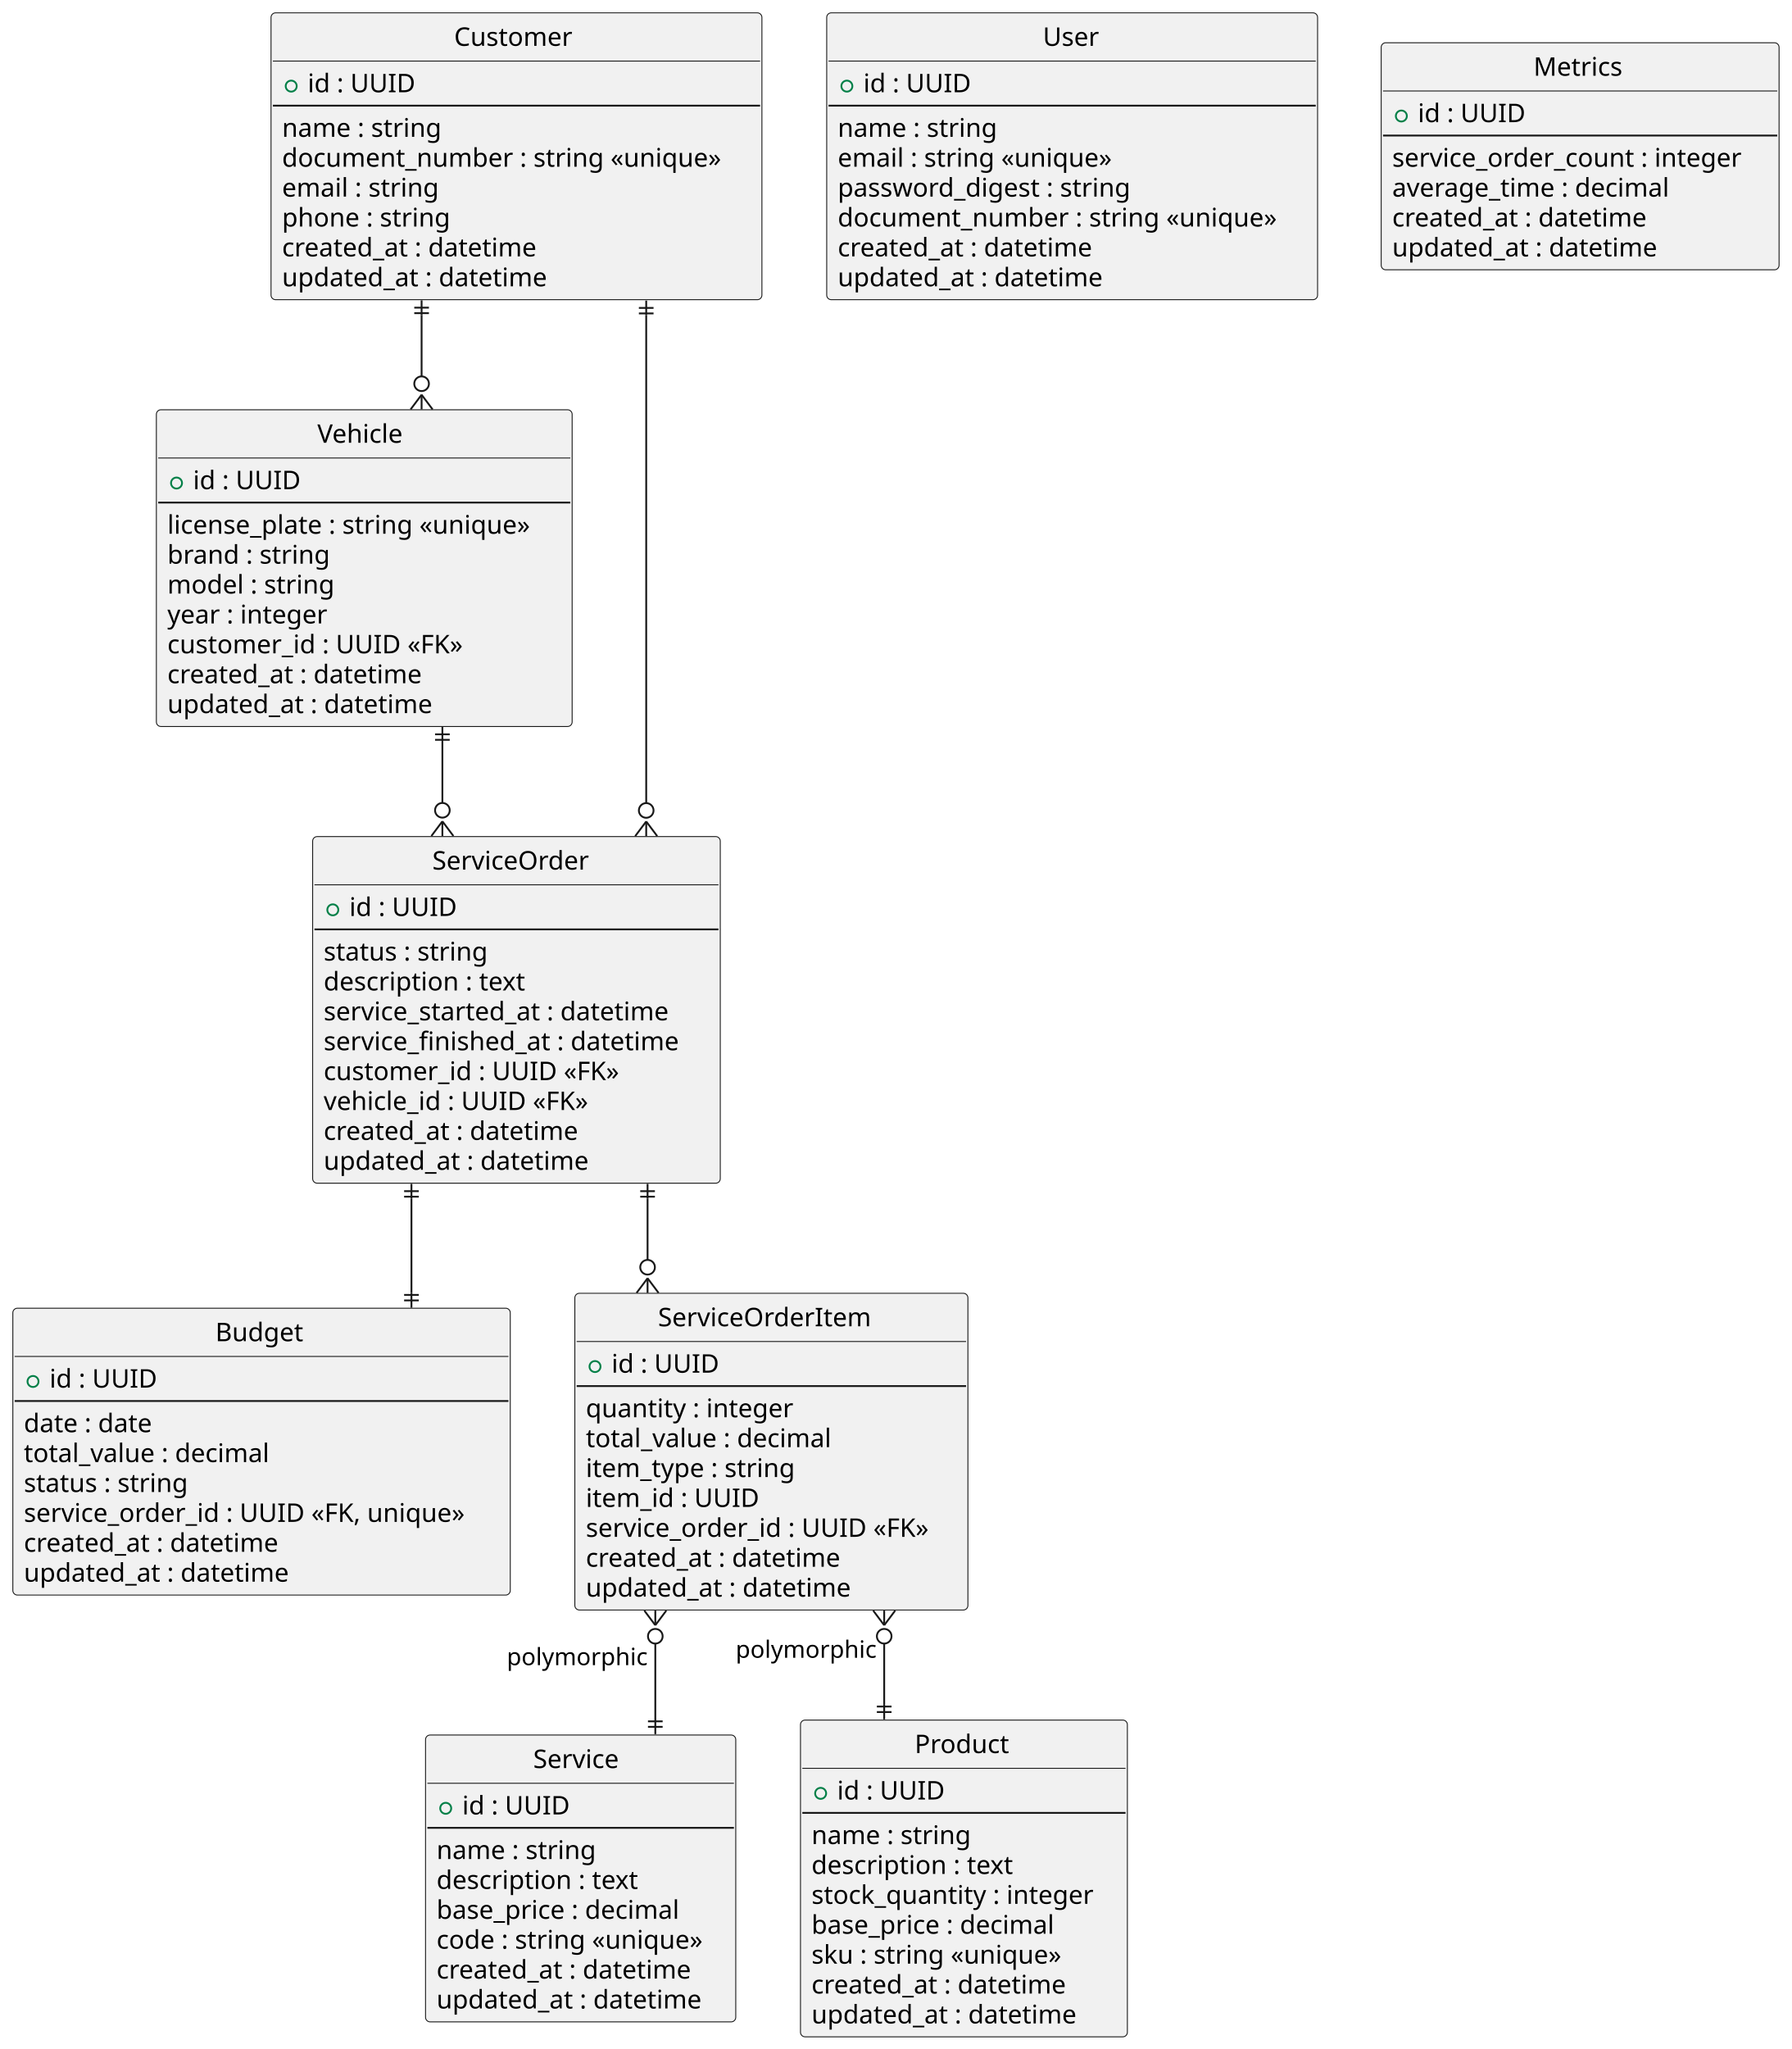
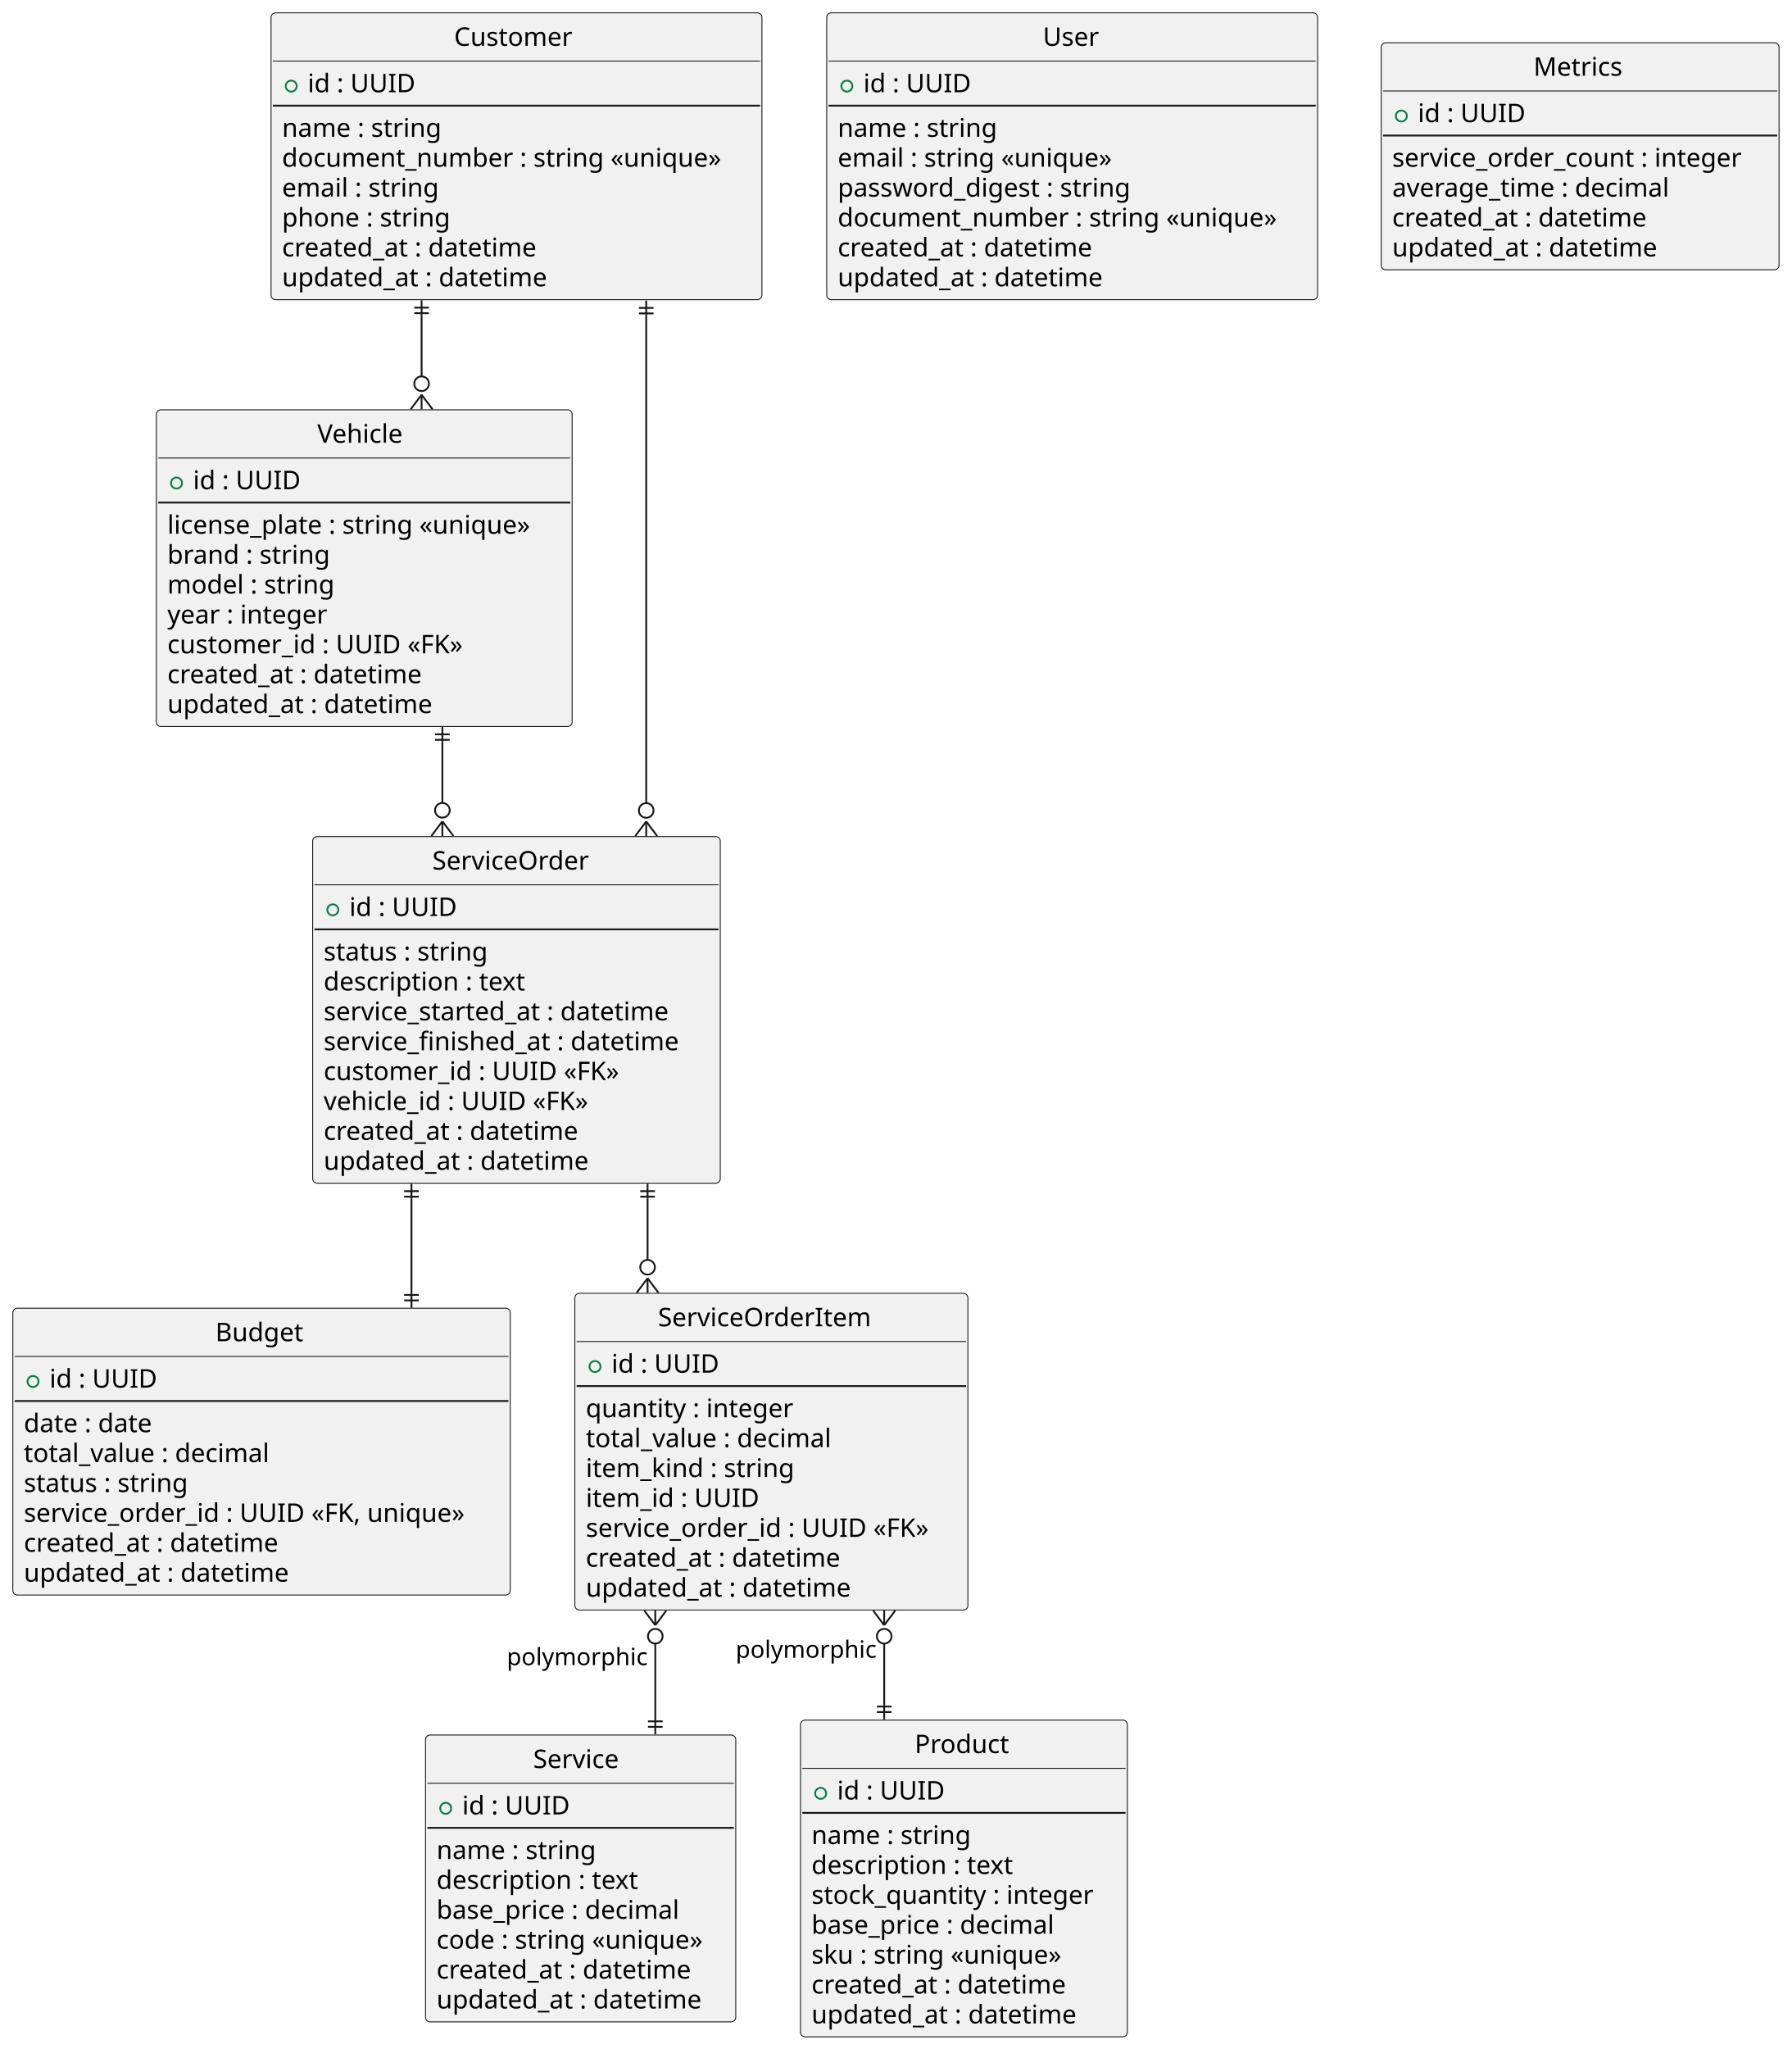
<svg xmlns="http://www.w3.org/2000/svg" contentStyleType="text/css" data-diagram-type="CLASS" height="1117px" preserveAspectRatio="none" style="width:977px;height:1117px;background:#FFFFFF;" version="1.1" viewBox="0 0 977 1117" width="977px" zoomAndPan="magnify">
  <defs />
  <g>
    <g class="entity" data-qualified-name="Customer" data-source-line="4" id="ent0002">
      <rect fill="#F1F1F1" height="156.375" rx="2.5" ry="2.5" style="stroke:#181818;stroke-width:0.5;" width="267.671" x="147.79" y="7" />
      <text fill="#000000" font-family="sans-serif" font-size="14" lengthAdjust="spacing" textLength="68.004" x="247.624" y="24.995">Customer</text>
      <line style="stroke:#181818;stroke-width:0.5;" x1="148.79" x2="414.461" y1="33.297" y2="33.297" />
      <g data-visibility-modifier="PUBLIC_FIELD">
        <ellipse cx="158.79" cy="46.945" fill="none" rx="3" ry="3" style="stroke:#038048;stroke-width:1;" />
      </g>
      <text fill="#000000" font-family="sans-serif" font-size="14" lengthAdjust="spacing" textLength="61.797" x="167.79" y="50.292">id : UUID</text>
      <line style="stroke:#181818;stroke-width:1;" x1="148.79" x2="414.461" y1="57.594" y2="57.594" />
      <text fill="#000000" font-family="sans-serif" font-size="14" lengthAdjust="spacing" textLength="93.509" x="153.79" y="74.589">name : string</text>
      <text fill="#000000" font-family="sans-serif" font-size="14" lengthAdjust="spacing" textLength="255.671" x="153.79" y="90.886">document_number : string «unique»</text>
      <text fill="#000000" font-family="sans-serif" font-size="14" lengthAdjust="spacing" textLength="92.415" x="153.79" y="107.183">email : string</text>
      <text fill="#000000" font-family="sans-serif" font-size="14" lengthAdjust="spacing" textLength="97.617" x="153.79" y="123.48">phone : string</text>
      <text fill="#000000" font-family="sans-serif" font-size="14" lengthAdjust="spacing" textLength="151.519" x="153.79" y="139.776">created_at : datetime</text>
      <text fill="#000000" font-family="sans-serif" font-size="14" lengthAdjust="spacing" textLength="156.099" x="153.79" y="156.073">updated_at : datetime</text>
    </g>
    <g class="entity" data-qualified-name="Vehicle" data-source-line="15" id="ent0003">
      <rect fill="#F1F1F1" height="172.672" rx="2.5" ry="2.5" style="stroke:#181818;stroke-width:0.5;" width="226.724" x="85.26" y="223.38" />
      <text fill="#000000" font-family="sans-serif" font-size="14" lengthAdjust="spacing" textLength="51.153" x="173.045" y="241.375">Vehicle</text>
      <line style="stroke:#181818;stroke-width:0.5;" x1="86.26" x2="310.984" y1="249.677" y2="249.677" />
      <g data-visibility-modifier="PUBLIC_FIELD">
        <ellipse cx="96.26" cy="263.325" fill="none" rx="3" ry="3" style="stroke:#038048;stroke-width:1;" />
      </g>
      <text fill="#000000" font-family="sans-serif" font-size="14" lengthAdjust="spacing" textLength="61.797" x="105.26" y="266.672">id : UUID</text>
      <line style="stroke:#181818;stroke-width:1;" x1="86.26" x2="310.984" y1="273.974" y2="273.974" />
      <text fill="#000000" font-family="sans-serif" font-size="14" lengthAdjust="spacing" textLength="214.724" x="91.26" y="290.969">license_plate : string «unique»</text>
      <text fill="#000000" font-family="sans-serif" font-size="14" lengthAdjust="spacing" textLength="94.787" x="91.26" y="307.266">brand : string</text>
      <text fill="#000000" font-family="sans-serif" font-size="14" lengthAdjust="spacing" textLength="97.398" x="91.26" y="323.563">model : string</text>
      <text fill="#000000" font-family="sans-serif" font-size="14" lengthAdjust="spacing" textLength="94.972" x="91.26" y="339.86">year : integer</text>
      <text fill="#000000" font-family="sans-serif" font-size="14" lengthAdjust="spacing" textLength="173.537" x="91.26" y="356.156">customer_id : UUID «FK»</text>
      <text fill="#000000" font-family="sans-serif" font-size="14" lengthAdjust="spacing" textLength="151.519" x="91.26" y="372.453">created_at : datetime</text>
      <text fill="#000000" font-family="sans-serif" font-size="14" lengthAdjust="spacing" textLength="156.099" x="91.26" y="388.75">updated_at : datetime</text>
    </g>
    <g class="entity" data-qualified-name="ServiceOrder" data-source-line="27" id="ent0004">
      <rect fill="#F1F1F1" height="188.969" rx="2.5" ry="2.5" style="stroke:#181818;stroke-width:0.5;" width="222.28" x="170.48" y="456.05" />
      <text fill="#000000" font-family="sans-serif" font-size="14" lengthAdjust="spacing" textLength="91.772" x="235.734" y="474.045">ServiceOrder</text>
      <line style="stroke:#181818;stroke-width:0.5;" x1="171.48" x2="391.76" y1="482.347" y2="482.347" />
      <g data-visibility-modifier="PUBLIC_FIELD">
        <ellipse cx="181.48" cy="495.995" fill="none" rx="3" ry="3" style="stroke:#038048;stroke-width:1;" />
      </g>
      <text fill="#000000" font-family="sans-serif" font-size="14" lengthAdjust="spacing" textLength="61.797" x="190.48" y="499.342">id : UUID</text>
      <line style="stroke:#181818;stroke-width:1;" x1="171.48" x2="391.76" y1="506.644" y2="506.644" />
      <text fill="#000000" font-family="sans-serif" font-size="14" lengthAdjust="spacing" textLength="96.824" x="176.48" y="523.639">status : string</text>
      <text fill="#000000" font-family="sans-serif" font-size="14" lengthAdjust="spacing" textLength="119.335" x="176.48" y="539.936">description : text</text>
      <text fill="#000000" font-family="sans-serif" font-size="14" lengthAdjust="spacing" textLength="205.14" x="176.48" y="556.233">service_started_at : datetime</text>
      <text fill="#000000" font-family="sans-serif" font-size="14" lengthAdjust="spacing" textLength="210.28" x="176.48" y="572.529">service_finished_at : datetime</text>
      <text fill="#000000" font-family="sans-serif" font-size="14" lengthAdjust="spacing" textLength="173.537" x="176.48" y="588.826">customer_id : UUID «FK»</text>
      <text fill="#000000" font-family="sans-serif" font-size="14" lengthAdjust="spacing" textLength="157.473" x="176.48" y="605.123">vehicle_id : UUID «FK»</text>
      <text fill="#000000" font-family="sans-serif" font-size="14" lengthAdjust="spacing" textLength="151.519" x="176.48" y="621.42">created_at : datetime</text>
      <text fill="#000000" font-family="sans-serif" font-size="14" lengthAdjust="spacing" textLength="156.099" x="176.48" y="637.717">updated_at : datetime</text>
    </g>
    <g class="entity" data-qualified-name="Budget" data-source-line="40" id="ent0005">
      <rect fill="#F1F1F1" height="156.375" rx="2.5" ry="2.5" style="stroke:#181818;stroke-width:0.5;" width="271.246" x="7" y="713.16" />
      <text fill="#000000" font-family="sans-serif" font-size="14" lengthAdjust="spacing" textLength="50.353" x="117.446" y="731.155">Budget</text>
      <line style="stroke:#181818;stroke-width:0.5;" x1="8" x2="277.246" y1="739.457" y2="739.457" />
      <g data-visibility-modifier="PUBLIC_FIELD">
        <ellipse cx="18" cy="753.105" fill="none" rx="3" ry="3" style="stroke:#038048;stroke-width:1;" />
      </g>
      <text fill="#000000" font-family="sans-serif" font-size="14" lengthAdjust="spacing" textLength="61.797" x="27" y="756.452">id : UUID</text>
      <line style="stroke:#181818;stroke-width:1;" x1="8" x2="277.246" y1="763.754" y2="763.754" />
      <text fill="#000000" font-family="sans-serif" font-size="14" lengthAdjust="spacing" textLength="76.754" x="13" y="780.749">date : date</text>
      <text fill="#000000" font-family="sans-serif" font-size="14" lengthAdjust="spacing" textLength="146.064" x="13" y="797.046">total_value : decimal</text>
      <text fill="#000000" font-family="sans-serif" font-size="14" lengthAdjust="spacing" textLength="96.824" x="13" y="813.343">status : string</text>
      <text fill="#000000" font-family="sans-serif" font-size="14" lengthAdjust="spacing" textLength="259.246" x="13" y="829.639">service_order_id : UUID «FK, unique»</text>
      <text fill="#000000" font-family="sans-serif" font-size="14" lengthAdjust="spacing" textLength="151.519" x="13" y="845.936">created_at : datetime</text>
      <text fill="#000000" font-family="sans-serif" font-size="14" lengthAdjust="spacing" textLength="156.099" x="13" y="862.233">updated_at : datetime</text>
    </g>
    <g class="entity" data-qualified-name="ServiceOrderItem" data-source-line="51" id="ent0006">
      <rect fill="#F1F1F1" height="172.672" rx="2.5" ry="2.5" style="stroke:#181818;stroke-width:0.5;" width="214.337" x="313.45" y="705.02" />
      <text fill="#000000" font-family="sans-serif" font-size="14" lengthAdjust="spacing" textLength="123.642" x="358.798" y="723.015">ServiceOrderItem</text>
      <line style="stroke:#181818;stroke-width:0.5;" x1="314.45" x2="526.787" y1="731.317" y2="731.317" />
      <g data-visibility-modifier="PUBLIC_FIELD">
        <ellipse cx="324.45" cy="744.965" fill="none" rx="3" ry="3" style="stroke:#038048;stroke-width:1;" />
      </g>
      <text fill="#000000" font-family="sans-serif" font-size="14" lengthAdjust="spacing" textLength="61.797" x="333.45" y="748.312">id : UUID</text>
      <line style="stroke:#181818;stroke-width:1;" x1="314.45" x2="526.787" y1="755.614" y2="755.614" />
      <text fill="#000000" font-family="sans-serif" font-size="14" lengthAdjust="spacing" textLength="122.103" x="319.45" y="772.609">quantity : integer</text>
      <text fill="#000000" font-family="sans-serif" font-size="14" lengthAdjust="spacing" textLength="146.064" x="319.45" y="788.906">total_value : decimal</text>
-       <text fill="#000000" font-family="sans-serif" font-size="14" lengthAdjust="spacing" textLength="123.71" x="319.45" y="805.203">item_type : string</text>
+       <text fill="#000000" font-family="sans-serif" font-size="14" lengthAdjust="spacing" textLength="123.71" x="319.45" y="805.203">item_kind : string</text>
      <text fill="#000000" font-family="sans-serif" font-size="14" lengthAdjust="spacing" textLength="100.427" x="319.45" y="821.5">item_id : UUID</text>
      <text fill="#000000" font-family="sans-serif" font-size="14" lengthAdjust="spacing" textLength="202.337" x="319.45" y="837.796">service_order_id : UUID «FK»</text>
      <text fill="#000000" font-family="sans-serif" font-size="14" lengthAdjust="spacing" textLength="151.519" x="319.45" y="854.093">created_at : datetime</text>
      <text fill="#000000" font-family="sans-serif" font-size="14" lengthAdjust="spacing" textLength="156.099" x="319.45" y="870.39">updated_at : datetime</text>
    </g>
    <g class="entity" data-qualified-name="Service" data-source-line="63" id="ent0007">
      <rect fill="#F1F1F1" height="156.375" rx="2.5" ry="2.5" style="stroke:#181818;stroke-width:0.5;" width="169.158" x="232.04" y="945.84" />
      <text fill="#000000" font-family="sans-serif" font-size="14" lengthAdjust="spacing" textLength="51.741" x="290.748" y="963.835">Service</text>
      <line style="stroke:#181818;stroke-width:0.5;" x1="233.04" x2="400.198" y1="972.137" y2="972.137" />
      <g data-visibility-modifier="PUBLIC_FIELD">
        <ellipse cx="243.04" cy="985.785" fill="none" rx="3" ry="3" style="stroke:#038048;stroke-width:1;" />
      </g>
      <text fill="#000000" font-family="sans-serif" font-size="14" lengthAdjust="spacing" textLength="61.797" x="252.04" y="989.132">id : UUID</text>
      <line style="stroke:#181818;stroke-width:1;" x1="233.04" x2="400.198" y1="996.434" y2="996.434" />
      <text fill="#000000" font-family="sans-serif" font-size="14" lengthAdjust="spacing" textLength="93.509" x="238.04" y="1013.429">name : string</text>
      <text fill="#000000" font-family="sans-serif" font-size="14" lengthAdjust="spacing" textLength="119.335" x="238.04" y="1029.726">description : text</text>
      <text fill="#000000" font-family="sans-serif" font-size="14" lengthAdjust="spacing" textLength="144.026" x="238.04" y="1046.023">base_price : decimal</text>
      <text fill="#000000" font-family="sans-serif" font-size="14" lengthAdjust="spacing" textLength="157.158" x="238.04" y="1062.32">code : string «unique»</text>
      <text fill="#000000" font-family="sans-serif" font-size="14" lengthAdjust="spacing" textLength="151.519" x="238.04" y="1078.616">created_at : datetime</text>
      <text fill="#000000" font-family="sans-serif" font-size="14" lengthAdjust="spacing" textLength="156.099" x="238.04" y="1094.913">updated_at : datetime</text>
    </g>
    <g class="entity" data-qualified-name="Product" data-source-line="74" id="ent0008">
      <rect fill="#F1F1F1" height="172.672" rx="2.5" ry="2.5" style="stroke:#181818;stroke-width:0.5;" width="178.257" x="436.49" y="937.69" />
      <text fill="#000000" font-family="sans-serif" font-size="14" lengthAdjust="spacing" textLength="53.71" x="498.763" y="955.685">Product</text>
      <line style="stroke:#181818;stroke-width:0.5;" x1="437.49" x2="613.747" y1="963.987" y2="963.987" />
      <g data-visibility-modifier="PUBLIC_FIELD">
        <ellipse cx="447.49" cy="977.635" fill="none" rx="3" ry="3" style="stroke:#038048;stroke-width:1;" />
      </g>
      <text fill="#000000" font-family="sans-serif" font-size="14" lengthAdjust="spacing" textLength="61.797" x="456.49" y="980.982">id : UUID</text>
      <line style="stroke:#181818;stroke-width:1;" x1="437.49" x2="613.747" y1="988.284" y2="988.284" />
      <text fill="#000000" font-family="sans-serif" font-size="14" lengthAdjust="spacing" textLength="93.509" x="442.49" y="1005.279">name : string</text>
      <text fill="#000000" font-family="sans-serif" font-size="14" lengthAdjust="spacing" textLength="119.335" x="442.49" y="1021.576">description : text</text>
      <text fill="#000000" font-family="sans-serif" font-size="14" lengthAdjust="spacing" textLength="166.257" x="442.49" y="1037.873">stock_quantity : integer</text>
      <text fill="#000000" font-family="sans-serif" font-size="14" lengthAdjust="spacing" textLength="144.026" x="442.49" y="1054.169">base_price : decimal</text>
      <text fill="#000000" font-family="sans-serif" font-size="14" lengthAdjust="spacing" textLength="147.67" x="442.49" y="1070.466">sku : string «unique»</text>
      <text fill="#000000" font-family="sans-serif" font-size="14" lengthAdjust="spacing" textLength="151.519" x="442.49" y="1086.763">created_at : datetime</text>
      <text fill="#000000" font-family="sans-serif" font-size="14" lengthAdjust="spacing" textLength="156.099" x="442.49" y="1103.06">updated_at : datetime</text>
    </g>
    <g class="entity" data-qualified-name="User" data-source-line="86" id="ent0009">
      <rect fill="#F1F1F1" height="156.375" rx="2.5" ry="2.5" style="stroke:#181818;stroke-width:0.5;" width="267.671" x="450.79" y="7" />
      <text fill="#000000" font-family="sans-serif" font-size="14" lengthAdjust="spacing" textLength="31.91" x="568.67" y="24.995">User</text>
      <line style="stroke:#181818;stroke-width:0.5;" x1="451.79" x2="717.461" y1="33.297" y2="33.297" />
      <g data-visibility-modifier="PUBLIC_FIELD">
        <ellipse cx="461.79" cy="46.945" fill="none" rx="3" ry="3" style="stroke:#038048;stroke-width:1;" />
      </g>
      <text fill="#000000" font-family="sans-serif" font-size="14" lengthAdjust="spacing" textLength="61.797" x="470.79" y="50.292">id : UUID</text>
      <line style="stroke:#181818;stroke-width:1;" x1="451.79" x2="717.461" y1="57.594" y2="57.594" />
      <text fill="#000000" font-family="sans-serif" font-size="14" lengthAdjust="spacing" textLength="93.509" x="456.79" y="74.589">name : string</text>
      <text fill="#000000" font-family="sans-serif" font-size="14" lengthAdjust="spacing" textLength="162.005" x="456.79" y="90.886">email : string «unique»</text>
      <text fill="#000000" font-family="sans-serif" font-size="14" lengthAdjust="spacing" textLength="170.577" x="456.79" y="107.183">password_digest : string</text>
      <text fill="#000000" font-family="sans-serif" font-size="14" lengthAdjust="spacing" textLength="255.671" x="456.79" y="123.48">document_number : string «unique»</text>
      <text fill="#000000" font-family="sans-serif" font-size="14" lengthAdjust="spacing" textLength="151.519" x="456.79" y="139.776">created_at : datetime</text>
      <text fill="#000000" font-family="sans-serif" font-size="14" lengthAdjust="spacing" textLength="156.099" x="456.79" y="156.073">updated_at : datetime</text>
    </g>
    <g class="entity" data-qualified-name="Metrics" data-source-line="97" id="ent0010">
      <rect fill="#F1F1F1" height="123.781" rx="2.5" ry="2.5" style="stroke:#181818;stroke-width:0.5;" width="216.962" x="753.14" y="23.3" />
      <text fill="#000000" font-family="sans-serif" font-size="14" lengthAdjust="spacing" textLength="50.818" x="836.212" y="41.295">Metrics</text>
      <line style="stroke:#181818;stroke-width:0.5;" x1="754.14" x2="969.102" y1="49.597" y2="49.597" />
      <g data-visibility-modifier="PUBLIC_FIELD">
        <ellipse cx="764.14" cy="63.245" fill="none" rx="3" ry="3" style="stroke:#038048;stroke-width:1;" />
      </g>
      <text fill="#000000" font-family="sans-serif" font-size="14" lengthAdjust="spacing" textLength="61.797" x="773.14" y="66.592">id : UUID</text>
      <line style="stroke:#181818;stroke-width:1;" x1="754.14" x2="969.102" y1="73.894" y2="73.894" />
      <text fill="#000000" font-family="sans-serif" font-size="14" lengthAdjust="spacing" textLength="204.962" x="759.14" y="90.889">service_order_count : integer</text>
      <text fill="#000000" font-family="sans-serif" font-size="14" lengthAdjust="spacing" textLength="164.753" x="759.14" y="107.186">average_time : decimal</text>
      <text fill="#000000" font-family="sans-serif" font-size="14" lengthAdjust="spacing" textLength="151.519" x="759.14" y="123.483">created_at : datetime</text>
      <text fill="#000000" font-family="sans-serif" font-size="14" lengthAdjust="spacing" textLength="156.099" x="759.14" y="139.78">updated_at : datetime</text>
    </g>
    <g class="link" data-entity-1="ent0002" data-entity-2="ent0003" data-link-type="crowfoot" data-source-line="106" id="lnk11">
      <path codeLine="106" d="M229.89,171.72 C229.89,190.94 229.89,185.61 229.89,205.19" fill="none" id="Customer-Vehicle" style="stroke:#181818;stroke-width:1;" />
      <line style="stroke:#181818;stroke-width:1;" x1="225.89" x2="233.89" y1="167.72" y2="167.72" />
      <line style="stroke:#181818;stroke-width:1;" x1="225.89" x2="233.89" y1="170.72" y2="170.72" />
      <line style="stroke:#181818;stroke-width:1;" x1="229.89" x2="229.89" y1="171.72" y2="163.72" />
      <line style="stroke:#181818;stroke-width:1;" x1="229.89" x2="235.89" y1="215.19" y2="223.19" />
      <line style="stroke:#181818;stroke-width:1;" x1="229.89" x2="223.89" y1="215.19" y2="223.19" />
      <line style="stroke:#181818;stroke-width:1;" x1="229.89" x2="229.89" y1="215.19" y2="223.19" />
      <ellipse cx="229.89" cy="209.19" fill="none" rx="4" ry="4" style="stroke:#181818;stroke-width:1;" />
    </g>
    <g class="link" data-entity-1="ent0002" data-entity-2="ent0004" data-link-type="crowfoot" data-source-line="107" id="lnk12">
      <path codeLine="107" d="M352.37,171.86 C352.37,252.46 352.37,351.81 352.37,437.81" fill="none" id="Customer-ServiceOrder" style="stroke:#181818;stroke-width:1;" />
      <line style="stroke:#181818;stroke-width:1;" x1="348.37" x2="356.37" y1="167.86" y2="167.86" />
      <line style="stroke:#181818;stroke-width:1;" x1="348.37" x2="356.37" y1="170.86" y2="170.86" />
      <line style="stroke:#181818;stroke-width:1;" x1="352.37" x2="352.37" y1="171.86" y2="163.86" />
      <line style="stroke:#181818;stroke-width:1;" x1="352.37" x2="358.37" y1="447.81" y2="455.81" />
      <line style="stroke:#181818;stroke-width:1;" x1="352.37" x2="346.37" y1="447.81" y2="455.81" />
      <line style="stroke:#181818;stroke-width:1;" x1="352.37" x2="352.37" y1="447.81" y2="455.81" />
      <ellipse cx="352.37" cy="441.81" fill="none" rx="4" ry="4" style="stroke:#181818;stroke-width:1;" />
    </g>
    <g class="link" data-entity-1="ent0003" data-entity-2="ent0004" data-link-type="crowfoot" data-source-line="108" id="lnk13">
      <path codeLine="108" d="M241.23,404.31 C241.23,423.6 241.23,418.14 241.23,437.73" fill="none" id="Vehicle-ServiceOrder" style="stroke:#181818;stroke-width:1;" />
      <line style="stroke:#181818;stroke-width:1;" x1="237.23" x2="245.23" y1="400.31" y2="400.31" />
      <line style="stroke:#181818;stroke-width:1;" x1="237.23" x2="245.23" y1="403.31" y2="403.31" />
      <line style="stroke:#181818;stroke-width:1;" x1="241.23" x2="241.23" y1="404.31" y2="396.31" />
      <line style="stroke:#181818;stroke-width:1;" x1="241.23" x2="247.23" y1="447.73" y2="455.73" />
      <line style="stroke:#181818;stroke-width:1;" x1="241.23" x2="235.23" y1="447.73" y2="455.73" />
      <line style="stroke:#181818;stroke-width:1;" x1="241.23" x2="241.23" y1="447.73" y2="455.73" />
      <ellipse cx="241.23" cy="441.73" fill="none" rx="4" ry="4" style="stroke:#181818;stroke-width:1;" />
    </g>
    <g class="link" data-entity-1="ent0004" data-entity-2="ent0005" data-link-type="association" data-source-line="109" id="lnk14">
      <path codeLine="109" d="M224.36,653.36 C224.36,675.74 224.36,683.35 224.36,704.91" fill="none" id="ServiceOrder-Budget" style="stroke:#181818;stroke-width:1;" />
      <line style="stroke:#181818;stroke-width:1;" x1="220.36" x2="228.36" y1="649.36" y2="649.36" />
      <line style="stroke:#181818;stroke-width:1;" x1="220.36" x2="228.36" y1="652.36" y2="652.36" />
      <line style="stroke:#181818;stroke-width:1;" x1="224.36" x2="224.36" y1="653.36" y2="645.36" />
      <line style="stroke:#181818;stroke-width:1;" x1="228.36" x2="220.36" y1="708.91" y2="708.91" />
      <line style="stroke:#181818;stroke-width:1;" x1="228.36" x2="220.36" y1="705.91" y2="705.91" />
      <line style="stroke:#181818;stroke-width:1;" x1="224.36" x2="224.36" y1="704.91" y2="712.91" />
    </g>
    <g class="link" data-entity-1="ent0004" data-entity-2="ent0006" data-link-type="crowfoot" data-source-line="110" id="lnk15">
      <path codeLine="110" d="M353.11,653.36 C353.11,672.98 353.11,667.54 353.11,686.83" fill="none" id="ServiceOrder-ServiceOrderItem" style="stroke:#181818;stroke-width:1;" />
      <line style="stroke:#181818;stroke-width:1;" x1="349.11" x2="357.11" y1="649.36" y2="649.36" />
      <line style="stroke:#181818;stroke-width:1;" x1="349.11" x2="357.11" y1="652.36" y2="652.36" />
      <line style="stroke:#181818;stroke-width:1;" x1="353.11" x2="353.11" y1="653.36" y2="645.36" />
      <line style="stroke:#181818;stroke-width:1;" x1="353.11" x2="359.11" y1="696.83" y2="704.83" />
      <line style="stroke:#181818;stroke-width:1;" x1="353.11" x2="347.11" y1="696.83" y2="704.83" />
      <line style="stroke:#181818;stroke-width:1;" x1="353.11" x2="353.11" y1="696.83" y2="704.83" />
      <ellipse cx="353.11" cy="690.83" fill="none" rx="4" ry="4" style="stroke:#181818;stroke-width:1;" />
    </g>
    <g class="link" data-entity-1="ent0006" data-entity-2="ent0007" data-link-type="crowfoot" data-source-line="112" id="lnk16">
      <path codeLine="112" d="M357.33,895.99 C357.33,918.08 357.33,915.71 357.33,937.38" fill="none" id="ServiceOrderItem-Service" style="stroke:#181818;stroke-width:1;" />
      <line style="stroke:#181818;stroke-width:1;" x1="357.33" x2="351.33" y1="885.99" y2="877.99" />
      <line style="stroke:#181818;stroke-width:1;" x1="357.33" x2="363.33" y1="885.99" y2="877.99" />
      <line style="stroke:#181818;stroke-width:1;" x1="357.33" x2="357.33" y1="885.99" y2="877.99" />
      <ellipse cx="357.33" cy="891.99" fill="none" rx="4" ry="4" style="stroke:#181818;stroke-width:1;" />
      <line style="stroke:#181818;stroke-width:1;" x1="361.33" x2="353.33" y1="941.38" y2="941.38" />
      <line style="stroke:#181818;stroke-width:1;" x1="361.33" x2="353.33" y1="938.38" y2="938.38" />
      <line style="stroke:#181818;stroke-width:1;" x1="357.33" x2="357.33" y1="937.38" y2="945.38" />
      <text fill="#000000" font-family="sans-serif" font-size="13" lengthAdjust="spacing" textLength="80.723" x="276.33" y="907.747">polymorphic</text>
    </g>
    <g class="link" data-entity-1="ent0006" data-entity-2="ent0008" data-link-type="crowfoot" data-source-line="113" id="lnk17">
      <path codeLine="113" d="M482.14,895.99 C482.14,915.37 482.14,909.93 482.14,929.31" fill="none" id="ServiceOrderItem-Product" style="stroke:#181818;stroke-width:1;" />
      <line style="stroke:#181818;stroke-width:1;" x1="482.14" x2="476.14" y1="885.99" y2="877.99" />
      <line style="stroke:#181818;stroke-width:1;" x1="482.14" x2="488.14" y1="885.99" y2="877.99" />
      <line style="stroke:#181818;stroke-width:1;" x1="482.14" x2="482.14" y1="885.99" y2="877.99" />
      <ellipse cx="482.14" cy="891.99" fill="none" rx="4" ry="4" style="stroke:#181818;stroke-width:1;" />
      <line style="stroke:#181818;stroke-width:1;" x1="486.14" x2="478.14" y1="933.31" y2="933.31" />
      <line style="stroke:#181818;stroke-width:1;" x1="486.14" x2="478.14" y1="930.31" y2="930.31" />
      <line style="stroke:#181818;stroke-width:1;" x1="482.14" x2="482.14" y1="929.31" y2="937.31" />
      <text fill="#000000" font-family="sans-serif" font-size="13" lengthAdjust="spacing" textLength="80.723" x="401.14" y="903.717">polymorphic</text>
    </g>
  </g>
</svg>
